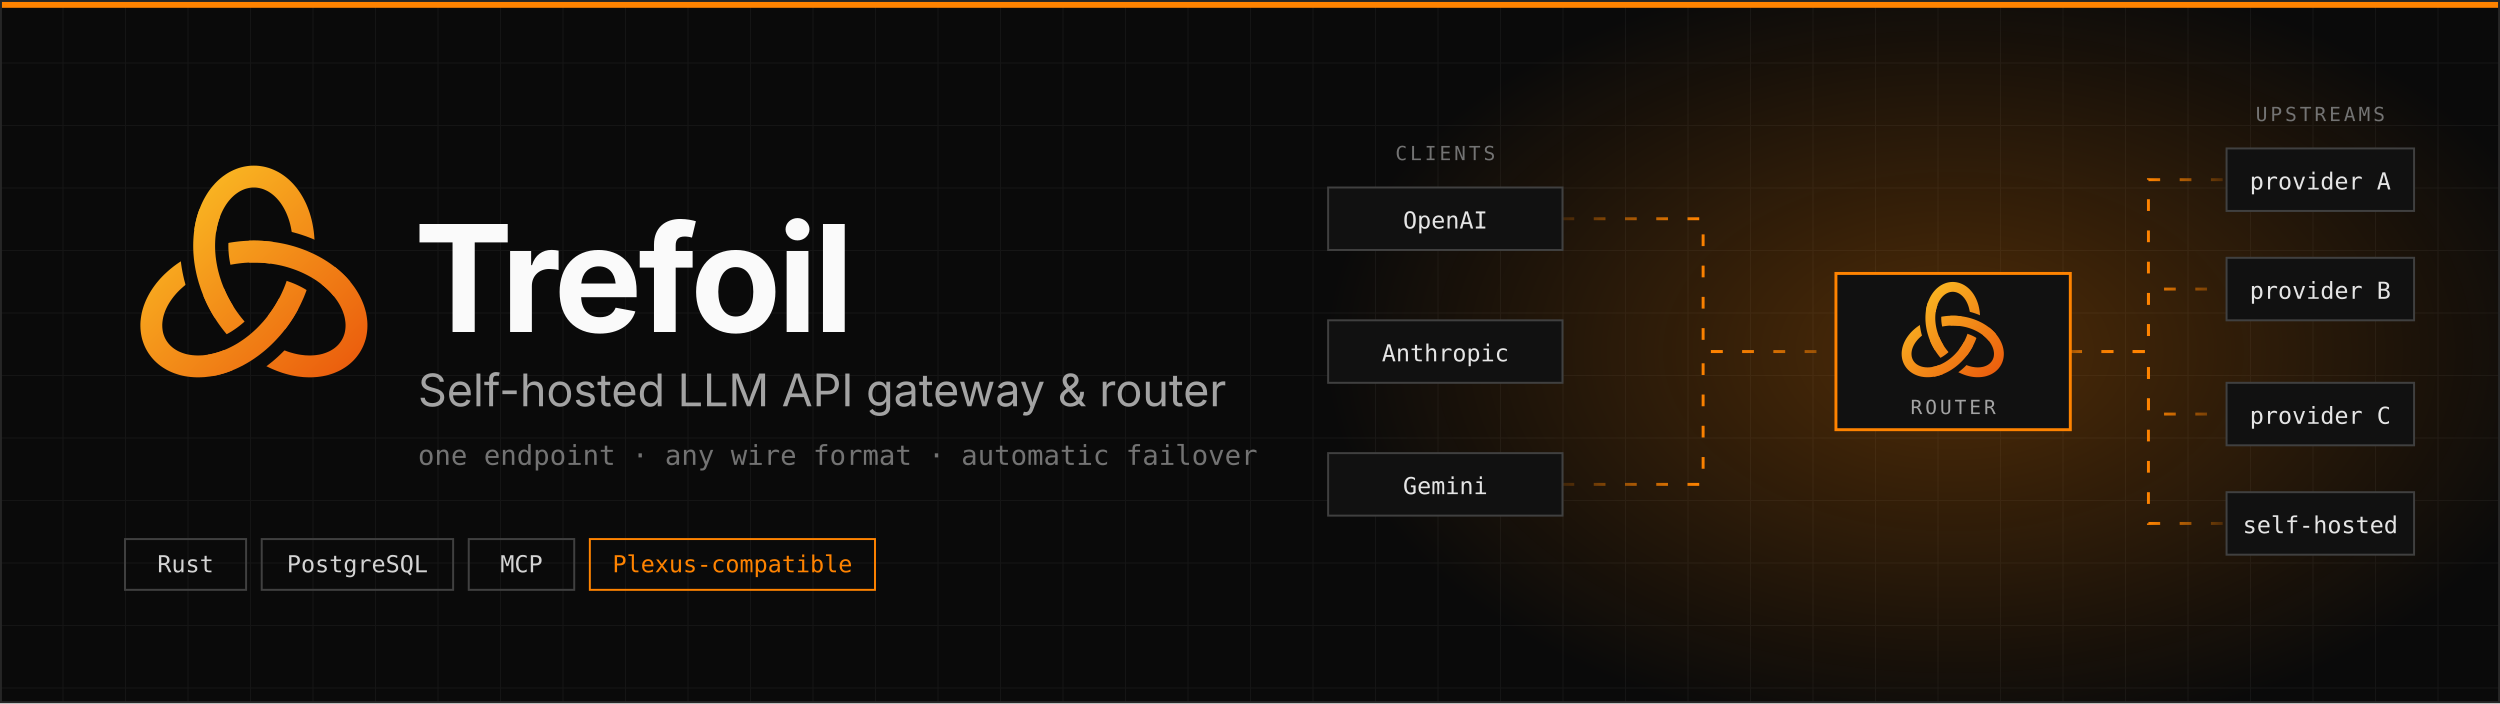
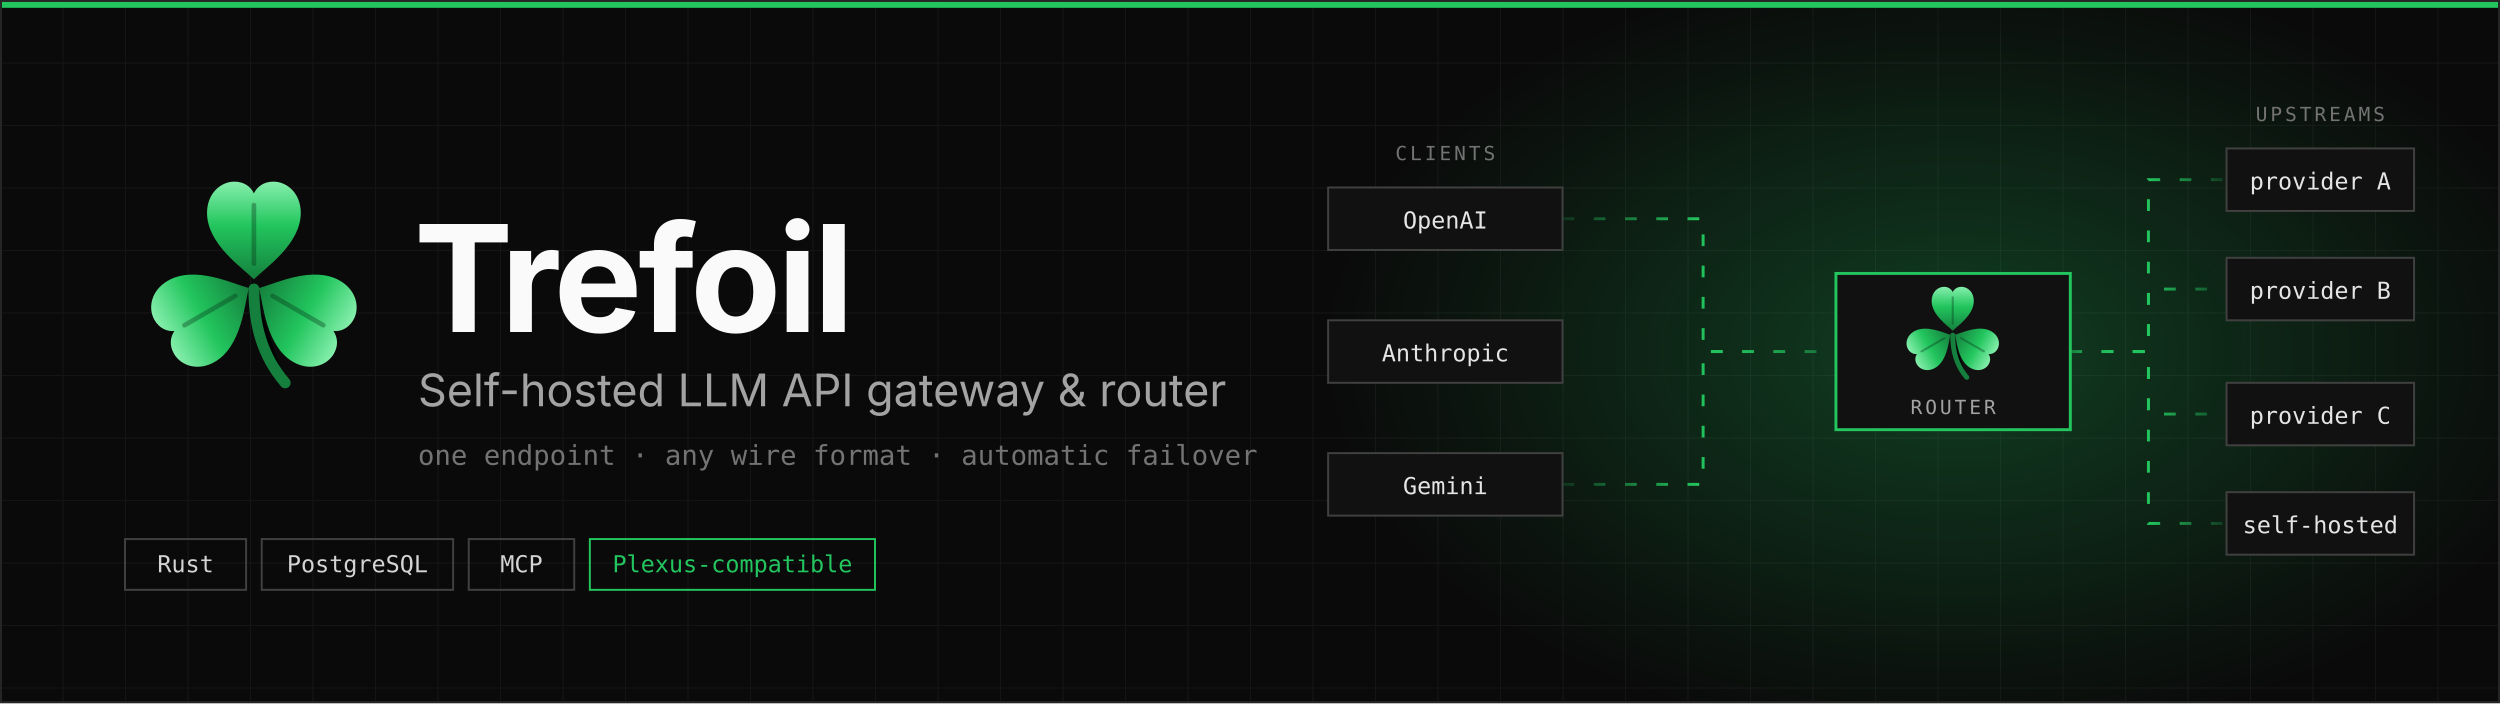
<svg xmlns="http://www.w3.org/2000/svg" width="1280" height="360" viewBox="0 0 1280 360" role="img" aria-labelledby="t d">
  <defs>
-     <linearGradient id="amber" x1="0" y1="0" x2="1" y2="1">
-       <stop offset="0" stop-color="#FBBF24" />
-       <stop offset="1" stop-color="#D97706" />
-     </linearGradient>
    <linearGradient id="flow" x1="0" y1="0" x2="1" y2="0">
-       <stop offset="0" stop-color="#ff8300" stop-opacity=".15" />
-       <stop offset=".5" stop-color="#ff8300" />
-       <stop offset="1" stop-color="#ff8300" stop-opacity=".15" />
+       <stop offset="0" stop-color="#22c55e" stop-opacity=".15" />
+       <stop offset=".5" stop-color="#22c55e" />
+       <stop offset="1" stop-color="#22c55e" stop-opacity=".15" />
    </linearGradient>
    <radialGradient id="glow" cx="50%" cy="50%" r="50%">
-       <stop offset="0" stop-color="#ff8300" stop-opacity=".28" />
-       <stop offset="1" stop-color="#ff8300" stop-opacity="0" />
+       <stop offset="0" stop-color="#22c55e" stop-opacity=".28" />
+       <stop offset="1" stop-color="#22c55e" stop-opacity="0" />
    </radialGradient>
    <pattern id="grid" width="32" height="32" patternUnits="userSpaceOnUse">
      <path d="M32 0H0V32" fill="none" stroke="#ffffff" stroke-opacity=".045" stroke-width="1" />
    </pattern>
    <style>
      .sans { font-family: Geist, "Inter", "Segoe UI", system-ui, -apple-system, sans-serif; }
      .mono { font-family: ui-monospace, "SF Mono", "JetBrains Mono", Menlo, Consolas, monospace; }
      .flow { stroke-dasharray: 6 10; animation: dash 1.6s linear infinite; }
      @keyframes dash { to { stroke-dashoffset: -32; } }
      @media (prefers-reduced-motion: reduce) { .flow { animation: none; } }
    </style>
  </defs>
  <rect width="1280" height="360" fill="#0a0a0a" />
  <rect width="1280" height="360" fill="url(#grid)" />
  <ellipse cx="1000" cy="180" rx="320" ry="200" fill="url(#glow)" />
-   <rect x="0" y="0" width="1280" height="4" fill="#ff8300" />
+   <rect x="0" y="0" width="1280" height="4" fill="#22c55e" />
  <rect x=".5" y=".5" width="1279" height="359" fill="none" stroke="#262626" />
-   <g transform="translate(66 84) scale(2)">
+   <g transform="translate(66 80) scale(2)">
    <defs>
-       <linearGradient id="b0g" x1="8" y1="6" x2="56" y2="58" gradientUnits="userSpaceOnUse">
-         <stop offset="0" stop-color="#FBBF24" />
-         <stop offset="1" stop-color="#EA580C" />
+       <linearGradient id="b0g" x1="0" y1="1" x2="0" y2="0">
+         <stop offset="0" stop-color="#15803D" />
+         <stop offset=".55" stop-color="#22C55E" />
+         <stop offset="1" stop-color="#86EFAC" />
      </linearGradient>
-       <mask id="b0m" maskUnits="userSpaceOnUse" x="0" y="0" width="64" height="64">
-         <rect width="64" height="64" fill="#fff" />
-         <path d="M36.58 22.71 L37.41 22.83 L38.22 22.97 L39.03 23.13 L39.84 23.31 L40.63 23.51 L41.42 23.73 L42.19 23.97 L42.96 24.23 L43.71 24.50 L44.45 24.79 L45.18 25.10 L45.90 25.43 L46.60 25.77 L47.29 26.13 L47.96 26.50 L48.61 26.89 L49.25 27.29 L49.87 27.71 L50.47 28.14 L51.05 28.58" stroke="#000" stroke-width="12.4" stroke-linecap="butt" fill="none" />
-         <path d="M21.66 32.68 L21.36 31.90 L21.07 31.13 L20.81 30.34 L20.56 29.56 L20.34 28.77 L20.13 27.98 L19.95 27.19 L19.79 26.40 L19.65 25.61 L19.53 24.82 L19.43 24.03 L19.36 23.25 L19.30 22.47 L19.27 21.70 L19.26 20.93 L19.27 20.17 L19.30 19.41 L19.35 18.67 L19.42 17.93 L19.51 17.21" stroke="#000" stroke-width="12.4" stroke-linecap="butt" fill="none" />
-         <path d="M37.75 40.62 L37.24 41.27 L36.71 41.90 L36.16 42.52 L35.60 43.13 L35.03 43.72 L34.45 44.29 L33.86 44.84 L33.25 45.38 L32.64 45.89 L32.01 46.39 L31.38 46.87 L30.74 47.32 L30.09 47.76 L29.44 48.18 L28.78 48.57 L28.12 48.94 L27.45 49.29 L26.78 49.62 L26.11 49.93 L25.43 50.21" stroke="#000" stroke-width="12.4" stroke-linecap="butt" fill="none" />
-       </mask>
+       <g id="b0l">
+         <path fill="url(#b0g)" d="M0 0C-3 -3 -12 -9 -12 -17C-12 -22 -8.5 -25 -5 -25C-2.5 -25 -.8 -23.7 0 -22C.8 -23.7 2.5 -25 5 -25C8.5 -25 12 -22 12 -17C12 -9 3 -3 0 0Z" />
+         <path d="M0 -4V-19" stroke="#052E16" stroke-opacity=".35" stroke-width="1.2" stroke-linecap="round" />
+       </g>
    </defs>
-     <g fill="none" stroke="url(#b0g)" stroke-width="5.6" stroke-linejoin="round" stroke-linecap="butt">
-       <path d="M32.00 22.40 L32.84 22.41 L33.67 22.44 L34.51 22.49 L35.34 22.56 L36.17 22.66 L37.00 22.77 L37.81 22.90 L38.63 23.05 L39.43 23.22 L40.23 23.41 L41.02 23.62 L41.81 23.85 L42.58 24.10 L43.34 24.36 L44.08 24.65 L44.82 24.95 L45.54 25.26 L46.25 25.60 L46.95 25.95 L47.62 26.31 L48.29 26.69 L48.93 27.09 L49.56 27.50 L50.17 27.92 L50.77 28.36 L51.34 28.81 L51.89 29.27 L52.42 29.74 L52.94 30.22 L53.43 30.71 L53.90 31.21 L54.34 31.72 L54.77 32.24 L55.17 32.77 L55.55 33.30 L55.90 33.83 L56.23 34.37 L56.54 34.92 L56.82 35.47 L57.08 36.02 L57.31 36.57 L57.52 37.13 L57.70 37.68 L57.86 38.24 L57.99 38.79 L58.09 39.34 L58.17 39.89 L58.23 40.43 L58.26 40.97 L58.26 41.50 L58.24 42.03 L58.19 42.56 L58.12 43.07 L58.03 43.58 L57.91 44.07 L57.76 44.56 L57.59 45.04 L57.40 45.50 L57.18 45.96 L56.94 46.40 L56.68 46.83 L56.39 47.24 L56.09 47.64 L55.76 48.03 L55.41 48.40 L55.04 48.75 L54.65 49.09 L54.24 49.41 L53.81 49.71 L53.36 49.99 L52.90 50.26 L52.42 50.50 L51.92 50.72 L51.40 50.93 L50.87 51.11 L50.33 51.28 L49.77 51.42 L49.20 51.54 L48.62 51.63 L48.02 51.71 L47.41 51.76 L46.80 51.79 L46.17 51.80 L45.54 51.78 L44.90 51.75 L44.25 51.68 L43.59 51.60 L42.93 51.49 L42.27 51.36 L41.60 51.20 L40.93 51.02 L40.25 50.82 L39.58 50.59 L38.90 50.34 L38.23 50.07 L37.56 49.78 L36.88 49.46 L36.21 49.12 L35.55 48.76 L34.89 48.38 L34.23 47.97 L33.58 47.54 L32.94 47.10 L32.30 46.63 L31.67 46.14 L31.05 45.64 L30.44 45.11 L29.84 44.57 L29.26 44.00 L28.68 43.42 L28.12 42.83 L27.56 42.22 L27.03 41.59 L26.50 40.94 L25.99 40.28 L25.50 39.61 L25.02 38.93 L24.56 38.23 L24.11 37.52 L23.69 36.80 L23.28 36.07 L22.88 35.33 L22.51 34.58 L22.16 33.82 L21.82 33.06 L21.51 32.29 L21.21 31.51 L20.94 30.73 L20.68 29.95 L20.45 29.16 L20.23 28.37 L20.04 27.58 L19.87 26.79 L19.72 26.00 L19.59 25.21 L19.48 24.42 L19.39 23.64 L19.33 22.86 L19.29 22.08 L19.26 21.31 L19.26 20.55 L19.28 19.79 L19.32 19.04 L19.38 18.30 L19.46 17.57 L19.57 16.85 L19.69 16.14 L19.83 15.44 L19.99 14.76 L20.17 14.09 L20.37 13.43 L20.59 12.79 L20.83 12.16 L21.08 11.55 L21.35 10.96 L21.64 10.38 L21.94 9.83 L22.26 9.29 L22.59 8.77 L22.94 8.27 L23.30 7.79 L23.68 7.34 L24.07 6.90 L24.47 6.49 L24.88 6.10 L25.31 5.73 L25.74 5.39 L26.19 5.07 L26.64 4.77 L27.10 4.50 L27.57 4.26 L28.04 4.04 L28.53 3.84 L29.01 3.67 L29.50 3.53 L30.00 3.41 L30.50 3.32 L31.00 3.25 L31.50 3.21 L32.00 3.20 L32.50 3.21 L33.00 3.25 L33.50 3.32 L34.00 3.41 L34.50 3.53 L34.99 3.67 L35.47 3.84 L35.96 4.04 L36.43 4.26 L36.90 4.50 L37.36 4.77 L37.81 5.07 L38.26 5.39 L38.69 5.73 L39.12 6.10 L39.53 6.49 L39.93 6.90 L40.32 7.34 L40.70 7.79 L41.06 8.27 L41.41 8.77 L41.74 9.29 L42.06 9.83 L42.36 10.38 L42.65 10.96 L42.92 11.55 L43.17 12.16 L43.41 12.79 L43.63 13.43 L43.83 14.09 L44.01 14.76 L44.17 15.44 L44.31 16.14 L44.43 16.85 L44.54 17.57 L44.62 18.30 L44.68 19.04 L44.72 19.79 L44.74 20.55 L44.74 21.31 L44.71 22.08 L44.67 22.86 L44.61 23.64 L44.52 24.42 L44.41 25.21 L44.28 26.00 L44.13 26.79 L43.96 27.58 L43.77 28.37 L43.55 29.16 L43.32 29.95 L43.06 30.73 L42.79 31.51 L42.49 32.29 L42.18 33.06 L41.84 33.82 L41.49 34.58 L41.12 35.33 L40.72 36.07 L40.31 36.80 L39.89 37.52 L39.44 38.23 L38.98 38.93 L38.50 39.61 L38.01 40.28 L37.50 40.94 L36.97 41.59 L36.44 42.22 L35.88 42.83 L35.32 43.42 L34.74 44.00 L34.16 44.57 L33.56 45.11 L32.95 45.64 L32.33 46.14 L31.70 46.63 L31.06 47.10 L30.42 47.54 L29.77 47.97 L29.11 48.38 L28.45 48.76 L27.79 49.12 L27.12 49.46 L26.44 49.78 L25.77 50.07 L25.10 50.34 L24.42 50.59 L23.75 50.82 L23.07 51.02 L22.40 51.20 L21.73 51.36 L21.07 51.49 L20.41 51.60 L19.75 51.68 L19.10 51.75 L18.46 51.78 L17.83 51.80 L17.20 51.79 L16.59 51.76 L15.98 51.71 L15.38 51.63 L14.80 51.54 L14.23 51.42 L13.67 51.28 L13.13 51.11 L12.60 50.93 L12.08 50.72 L11.58 50.50 L11.10 50.26 L10.64 49.99 L10.19 49.71 L9.76 49.41 L9.35 49.09 L8.96 48.75 L8.59 48.40 L8.24 48.03 L7.91 47.64 L7.61 47.24 L7.32 46.83 L7.06 46.40 L6.82 45.96 L6.60 45.50 L6.41 45.04 L6.24 44.56 L6.09 44.07 L5.97 43.58 L5.88 43.07 L5.81 42.56 L5.76 42.03 L5.74 41.50 L5.74 40.97 L5.77 40.43 L5.83 39.89 L5.91 39.34 L6.01 38.79 L6.14 38.24 L6.30 37.68 L6.48 37.13 L6.69 36.57 L6.92 36.02 L7.18 35.47 L7.46 34.92 L7.77 34.37 L8.10 33.83 L8.45 33.30 L8.83 32.77 L9.23 32.24 L9.66 31.72 L10.10 31.21 L10.57 30.71 L11.06 30.22 L11.58 29.74 L12.11 29.27 L12.66 28.81 L13.23 28.36 L13.83 27.92 L14.44 27.50 L15.07 27.09 L15.71 26.69 L16.38 26.31 L17.05 25.95 L17.75 25.60 L18.46 25.26 L19.18 24.95 L19.92 24.65 L20.66 24.36 L21.42 24.10 L22.19 23.85 L22.98 23.62 L23.77 23.41 L24.57 23.22 L25.37 23.05 L26.19 22.90 L27.00 22.77 L27.83 22.66 L28.66 22.56 L29.49 22.49 L30.33 22.44 L31.16 22.41 L32.00 22.40Z" mask="url(#b0m)" />
-       <path d="M30.74 22.42 L31.58 22.40 L32.42 22.40 L33.26 22.42 L34.09 22.46 L34.93 22.53 L35.76 22.61 L36.58 22.71 L37.41 22.83 L38.22 22.97 L39.03 23.13 L39.84 23.31 L40.63 23.51 L41.42 23.73 L42.19 23.97 L42.96 24.23 L43.71 24.50 L44.45 24.79 L45.18 25.10 L45.90 25.43 L46.60 25.77 L47.29 26.13 L47.96 26.50 L48.61 26.89 L49.25 27.29 L49.87 27.71 L50.47 28.14 L51.05 28.58 L51.62 29.04 L52.16 29.50 L52.68 29.98 L53.18 30.47 L53.67 30.96 L54.12 31.47 L54.56 31.98" />
-       <path d="M24.33 37.88 L23.90 37.16 L23.48 36.44 L23.08 35.70 L22.70 34.96 L22.33 34.20 L21.99 33.44 L21.66 32.68 L21.36 31.90 L21.07 31.13 L20.81 30.34 L20.56 29.56 L20.34 28.77 L20.13 27.98 L19.95 27.19 L19.79 26.40 L19.65 25.61 L19.53 24.82 L19.43 24.03 L19.36 23.25 L19.30 22.47 L19.27 21.70 L19.26 20.93 L19.27 20.17 L19.30 19.41 L19.35 18.67 L19.42 17.93 L19.51 17.21 L19.62 16.49 L19.76 15.79 L19.91 15.10 L20.08 14.42 L20.27 13.76 L20.48 13.11 L20.71 12.47" />
-       <path d="M40.92 35.70 L40.52 36.44 L40.10 37.16 L39.67 37.88 L39.21 38.58 L38.74 39.27 L38.26 39.95 L37.75 40.62 L37.24 41.27 L36.71 41.90 L36.16 42.52 L35.60 43.13 L35.03 43.72 L34.45 44.29 L33.86 44.84 L33.25 45.38 L32.64 45.89 L32.01 46.39 L31.38 46.87 L30.74 47.32 L30.09 47.76 L29.44 48.18 L28.78 48.57 L28.12 48.94 L27.45 49.29 L26.78 49.62 L26.11 49.93 L25.43 50.21 L24.76 50.47 L24.08 50.71 L23.41 50.92 L22.74 51.11 L22.07 51.28 L21.40 51.42 L20.74 51.55" />
+     <path d="M32 34C32 43 34 51 40 58" stroke="#15803D" stroke-width="2.8" stroke-linecap="round" />
+     <g transform="translate(32 33)">
+       <use href="#b0l" transform="translate(0 -1.5)" />
+       <use href="#b0l" transform="rotate(120) translate(0 -1.5)" />
+       <use href="#b0l" transform="rotate(240) translate(0 -1.5)" />
    </g>
  </g>
  <text x="212" y="170" class="sans" font-size="76" font-weight="700" letter-spacing="-2" fill="#fafafa">Trefoil</text>
  <text x="214" y="208" class="sans" font-size="23" fill="#a3a3a3">Self-hosted LLM API gateway &amp; router</text>
  <text x="214" y="238" class="mono" font-size="14" fill="#737373">one endpoint · any wire format · automatic failover</text>
  <g class="mono" font-size="12" fill="#d4d4d4">
    <g transform="translate(64 276)">
      <rect width="62" height="26" fill="none" stroke="#404040" />
      <text x="31" y="17" text-anchor="middle">Rust</text>
    </g>
    <g transform="translate(134 276)">
      <rect width="98" height="26" fill="none" stroke="#404040" />
      <text x="49" y="17" text-anchor="middle">PostgreSQL</text>
    </g>
    <g transform="translate(240 276)">
      <rect width="54" height="26" fill="none" stroke="#404040" />
      <text x="27" y="17" text-anchor="middle">MCP</text>
    </g>
    <g transform="translate(302 276)">
-       <rect width="146" height="26" fill="none" stroke="#ff8300" />
-       <text x="73" y="17" text-anchor="middle" fill="#ff8300">Plexus-compatible</text>
+       <rect width="146" height="26" fill="none" stroke="#22c55e" />
+       <text x="73" y="17" text-anchor="middle" fill="#22c55e">Plexus-compatible</text>
    </g>
  </g>
  <g class="mono" font-size="12">
    <g fill="none" stroke="url(#flow)" stroke-width="1.5">
      <path class="flow" d="M 800 112 H 872 V 180 H 940" />
      <path class="flow" d="M 800 180 H 940" />
      <path class="flow" d="M 800 248 H 872 V 180 H 940" />
    </g>
    <g fill="none" stroke="url(#flow)" stroke-width="1.5">
      <path class="flow" d="M 1060 180 H 1100 V 92 H 1140" />
      <path class="flow" d="M 1060 180 H 1100 V 148 H 1140" />
      <path class="flow" d="M 1060 180 H 1100 V 212 H 1140" />
      <path class="flow" d="M 1060 180 H 1100 V 268 H 1140" />
    </g>
    <g fill="#111111" stroke="#404040">
      <rect x="680" y="96" width="120" height="32" />
      <rect x="680" y="164" width="120" height="32" />
      <rect x="680" y="232" width="120" height="32" />
    </g>
    <g fill="#e5e5e5" text-anchor="middle">
      <text x="740" y="117">OpenAI</text>
      <text x="740" y="185">Anthropic</text>
      <text x="740" y="253">Gemini</text>
    </g>
-     <rect x="940" y="140" width="120" height="80" fill="#111111" stroke="#ff8300" stroke-width="1.5" />
-     <g transform="translate(971 144) scale(.9)">
+     <rect x="940" y="140" width="120" height="80" fill="#111111" stroke="#22c55e" stroke-width="1.5" />
+     <g transform="translate(971 141) scale(.9)">
      <defs>
-         <linearGradient id="b1g" x1="8" y1="6" x2="56" y2="58" gradientUnits="userSpaceOnUse">
-           <stop offset="0" stop-color="#FBBF24" />
-           <stop offset="1" stop-color="#EA580C" />
+         <linearGradient id="b1g" x1="0" y1="1" x2="0" y2="0">
+           <stop offset="0" stop-color="#15803D" />
+           <stop offset=".55" stop-color="#22C55E" />
+           <stop offset="1" stop-color="#86EFAC" />
        </linearGradient>
-         <mask id="b1m" maskUnits="userSpaceOnUse" x="0" y="0" width="64" height="64">
-           <rect width="64" height="64" fill="#fff" />
-           <path d="M36.58 22.71 L37.41 22.83 L38.22 22.97 L39.03 23.13 L39.84 23.31 L40.63 23.51 L41.42 23.73 L42.19 23.97 L42.96 24.23 L43.71 24.50 L44.45 24.79 L45.18 25.10 L45.90 25.43 L46.60 25.77 L47.29 26.13 L47.96 26.50 L48.61 26.89 L49.25 27.29 L49.87 27.71 L50.47 28.14 L51.05 28.58" stroke="#000" stroke-width="12.4" stroke-linecap="butt" fill="none" />
-           <path d="M21.66 32.68 L21.36 31.90 L21.07 31.13 L20.81 30.34 L20.56 29.56 L20.34 28.77 L20.13 27.98 L19.95 27.19 L19.79 26.40 L19.65 25.61 L19.53 24.82 L19.43 24.03 L19.36 23.25 L19.30 22.47 L19.27 21.70 L19.26 20.93 L19.27 20.17 L19.30 19.41 L19.35 18.67 L19.42 17.93 L19.51 17.21" stroke="#000" stroke-width="12.4" stroke-linecap="butt" fill="none" />
-           <path d="M37.75 40.62 L37.24 41.27 L36.71 41.90 L36.16 42.52 L35.60 43.13 L35.03 43.72 L34.45 44.29 L33.86 44.84 L33.25 45.38 L32.64 45.89 L32.01 46.39 L31.38 46.87 L30.74 47.32 L30.09 47.76 L29.44 48.18 L28.78 48.57 L28.12 48.94 L27.45 49.29 L26.78 49.62 L26.11 49.93 L25.43 50.21" stroke="#000" stroke-width="12.4" stroke-linecap="butt" fill="none" />
-         </mask>
+         <g id="b1l">
+           <path fill="url(#b1g)" d="M0 0C-3 -3 -12 -9 -12 -17C-12 -22 -8.5 -25 -5 -25C-2.5 -25 -.8 -23.7 0 -22C.8 -23.7 2.5 -25 5 -25C8.5 -25 12 -22 12 -17C12 -9 3 -3 0 0Z" />
+           <path d="M0 -4V-19" stroke="#052E16" stroke-opacity=".35" stroke-width="1.2" stroke-linecap="round" />
+         </g>
      </defs>
-       <g fill="none" stroke="url(#b1g)" stroke-width="5.6" stroke-linejoin="round" stroke-linecap="butt">
-         <path d="M32.00 22.40 L32.84 22.41 L33.67 22.44 L34.51 22.49 L35.34 22.56 L36.17 22.66 L37.00 22.77 L37.81 22.90 L38.63 23.05 L39.43 23.22 L40.23 23.41 L41.02 23.62 L41.81 23.85 L42.58 24.10 L43.34 24.36 L44.08 24.65 L44.82 24.95 L45.54 25.26 L46.25 25.60 L46.95 25.95 L47.62 26.31 L48.29 26.69 L48.93 27.09 L49.56 27.50 L50.17 27.92 L50.77 28.36 L51.34 28.81 L51.89 29.27 L52.42 29.74 L52.94 30.22 L53.43 30.71 L53.90 31.21 L54.34 31.72 L54.77 32.24 L55.17 32.77 L55.55 33.30 L55.90 33.83 L56.23 34.37 L56.54 34.92 L56.82 35.47 L57.08 36.02 L57.31 36.57 L57.52 37.13 L57.70 37.68 L57.86 38.24 L57.99 38.79 L58.09 39.34 L58.17 39.89 L58.23 40.43 L58.26 40.97 L58.26 41.50 L58.24 42.03 L58.19 42.56 L58.12 43.07 L58.03 43.58 L57.91 44.07 L57.76 44.56 L57.59 45.04 L57.40 45.50 L57.18 45.96 L56.94 46.40 L56.68 46.83 L56.39 47.24 L56.09 47.64 L55.76 48.03 L55.41 48.40 L55.04 48.75 L54.65 49.09 L54.24 49.41 L53.81 49.71 L53.36 49.99 L52.90 50.26 L52.42 50.50 L51.92 50.72 L51.40 50.93 L50.87 51.11 L50.33 51.28 L49.77 51.42 L49.20 51.54 L48.62 51.63 L48.02 51.71 L47.41 51.76 L46.80 51.79 L46.17 51.80 L45.54 51.78 L44.90 51.75 L44.25 51.68 L43.59 51.60 L42.93 51.49 L42.27 51.36 L41.60 51.20 L40.93 51.02 L40.25 50.82 L39.58 50.59 L38.90 50.34 L38.23 50.07 L37.56 49.78 L36.88 49.46 L36.21 49.12 L35.55 48.76 L34.89 48.38 L34.23 47.97 L33.58 47.54 L32.94 47.10 L32.30 46.63 L31.67 46.14 L31.05 45.64 L30.44 45.11 L29.84 44.57 L29.26 44.00 L28.68 43.42 L28.12 42.83 L27.56 42.22 L27.03 41.59 L26.50 40.94 L25.99 40.28 L25.50 39.61 L25.02 38.93 L24.56 38.23 L24.11 37.52 L23.69 36.80 L23.28 36.07 L22.88 35.33 L22.51 34.58 L22.16 33.82 L21.82 33.06 L21.51 32.29 L21.21 31.51 L20.94 30.73 L20.68 29.95 L20.45 29.16 L20.23 28.37 L20.04 27.58 L19.87 26.79 L19.72 26.00 L19.59 25.21 L19.48 24.42 L19.39 23.64 L19.33 22.86 L19.29 22.08 L19.26 21.31 L19.26 20.55 L19.28 19.79 L19.32 19.04 L19.38 18.30 L19.46 17.57 L19.57 16.85 L19.69 16.14 L19.83 15.44 L19.99 14.76 L20.17 14.09 L20.37 13.43 L20.59 12.79 L20.83 12.16 L21.08 11.55 L21.35 10.96 L21.64 10.38 L21.94 9.83 L22.26 9.29 L22.59 8.77 L22.94 8.27 L23.30 7.79 L23.68 7.34 L24.07 6.90 L24.47 6.49 L24.88 6.10 L25.31 5.73 L25.74 5.39 L26.19 5.07 L26.64 4.77 L27.10 4.50 L27.57 4.26 L28.04 4.04 L28.53 3.84 L29.01 3.67 L29.50 3.53 L30.00 3.41 L30.50 3.32 L31.00 3.25 L31.50 3.21 L32.00 3.20 L32.50 3.21 L33.00 3.25 L33.50 3.32 L34.00 3.41 L34.50 3.53 L34.99 3.67 L35.47 3.84 L35.96 4.04 L36.43 4.26 L36.90 4.50 L37.36 4.77 L37.81 5.07 L38.26 5.39 L38.69 5.73 L39.12 6.10 L39.53 6.49 L39.93 6.90 L40.32 7.34 L40.70 7.79 L41.06 8.27 L41.41 8.77 L41.74 9.29 L42.06 9.83 L42.36 10.38 L42.65 10.96 L42.92 11.55 L43.17 12.16 L43.41 12.79 L43.63 13.43 L43.83 14.09 L44.01 14.76 L44.17 15.44 L44.31 16.14 L44.43 16.85 L44.54 17.57 L44.62 18.30 L44.68 19.04 L44.72 19.79 L44.74 20.55 L44.74 21.31 L44.71 22.08 L44.67 22.86 L44.61 23.64 L44.52 24.42 L44.41 25.21 L44.28 26.00 L44.13 26.79 L43.96 27.58 L43.77 28.37 L43.55 29.16 L43.32 29.95 L43.06 30.73 L42.79 31.51 L42.49 32.29 L42.18 33.06 L41.84 33.82 L41.49 34.58 L41.12 35.33 L40.72 36.07 L40.31 36.80 L39.89 37.52 L39.44 38.23 L38.98 38.93 L38.50 39.61 L38.01 40.28 L37.50 40.94 L36.97 41.59 L36.44 42.22 L35.88 42.83 L35.32 43.42 L34.74 44.00 L34.16 44.57 L33.56 45.11 L32.95 45.64 L32.33 46.14 L31.70 46.63 L31.06 47.10 L30.42 47.54 L29.77 47.97 L29.11 48.38 L28.45 48.76 L27.79 49.12 L27.12 49.46 L26.44 49.78 L25.77 50.07 L25.10 50.34 L24.42 50.59 L23.75 50.82 L23.07 51.02 L22.40 51.20 L21.73 51.36 L21.07 51.49 L20.41 51.60 L19.75 51.68 L19.10 51.75 L18.46 51.78 L17.83 51.80 L17.20 51.79 L16.59 51.76 L15.98 51.71 L15.38 51.63 L14.80 51.54 L14.23 51.42 L13.67 51.28 L13.13 51.11 L12.60 50.93 L12.08 50.72 L11.58 50.50 L11.10 50.26 L10.64 49.99 L10.19 49.71 L9.76 49.41 L9.35 49.09 L8.96 48.75 L8.59 48.40 L8.24 48.03 L7.91 47.64 L7.61 47.24 L7.32 46.83 L7.06 46.40 L6.82 45.96 L6.60 45.50 L6.41 45.04 L6.24 44.56 L6.09 44.07 L5.97 43.58 L5.88 43.07 L5.81 42.56 L5.76 42.03 L5.74 41.50 L5.74 40.97 L5.77 40.43 L5.83 39.89 L5.91 39.34 L6.01 38.79 L6.14 38.24 L6.30 37.68 L6.48 37.13 L6.69 36.57 L6.92 36.02 L7.18 35.47 L7.46 34.92 L7.77 34.37 L8.10 33.83 L8.45 33.30 L8.83 32.77 L9.23 32.24 L9.66 31.72 L10.10 31.21 L10.57 30.71 L11.06 30.22 L11.58 29.74 L12.11 29.27 L12.66 28.81 L13.23 28.36 L13.83 27.92 L14.44 27.50 L15.07 27.09 L15.71 26.69 L16.38 26.31 L17.05 25.95 L17.75 25.60 L18.46 25.26 L19.18 24.95 L19.92 24.65 L20.66 24.36 L21.42 24.10 L22.19 23.85 L22.98 23.62 L23.77 23.41 L24.57 23.22 L25.37 23.05 L26.19 22.90 L27.00 22.77 L27.83 22.66 L28.66 22.56 L29.49 22.49 L30.33 22.44 L31.16 22.41 L32.00 22.40Z" mask="url(#b1m)" />
-         <path d="M30.74 22.42 L31.58 22.40 L32.42 22.40 L33.26 22.42 L34.09 22.46 L34.93 22.53 L35.76 22.61 L36.58 22.71 L37.41 22.83 L38.22 22.97 L39.03 23.13 L39.84 23.31 L40.63 23.51 L41.42 23.73 L42.19 23.97 L42.96 24.23 L43.71 24.50 L44.45 24.79 L45.18 25.10 L45.90 25.43 L46.60 25.77 L47.29 26.13 L47.96 26.50 L48.61 26.89 L49.25 27.29 L49.87 27.71 L50.47 28.14 L51.05 28.58 L51.62 29.04 L52.16 29.50 L52.68 29.98 L53.18 30.47 L53.67 30.96 L54.12 31.47 L54.56 31.98" />
-         <path d="M24.33 37.88 L23.90 37.16 L23.48 36.44 L23.08 35.70 L22.70 34.96 L22.33 34.20 L21.99 33.44 L21.66 32.68 L21.36 31.90 L21.07 31.13 L20.81 30.34 L20.56 29.56 L20.34 28.77 L20.13 27.98 L19.95 27.19 L19.79 26.40 L19.65 25.61 L19.53 24.82 L19.43 24.03 L19.36 23.25 L19.30 22.47 L19.27 21.70 L19.26 20.93 L19.27 20.17 L19.30 19.41 L19.35 18.67 L19.42 17.93 L19.51 17.21 L19.62 16.49 L19.76 15.79 L19.91 15.10 L20.08 14.42 L20.27 13.76 L20.48 13.11 L20.71 12.47" />
-         <path d="M40.92 35.70 L40.52 36.44 L40.10 37.16 L39.67 37.88 L39.21 38.58 L38.74 39.27 L38.26 39.95 L37.75 40.62 L37.24 41.27 L36.71 41.90 L36.16 42.52 L35.60 43.13 L35.03 43.72 L34.45 44.29 L33.86 44.84 L33.25 45.38 L32.64 45.89 L32.01 46.39 L31.38 46.87 L30.74 47.32 L30.09 47.76 L29.44 48.18 L28.78 48.57 L28.12 48.94 L27.45 49.29 L26.78 49.62 L26.11 49.93 L25.43 50.21 L24.76 50.47 L24.08 50.71 L23.41 50.92 L22.74 51.11 L22.07 51.28 L21.40 51.42 L20.74 51.55" />
+       <path d="M32 34C32 43 34 51 40 58" stroke="#15803D" stroke-width="2.8" stroke-linecap="round" />
+       <g transform="translate(32 33)">
+         <use href="#b1l" transform="translate(0 -1.5)" />
+         <use href="#b1l" transform="rotate(120) translate(0 -1.5)" />
+         <use href="#b1l" transform="rotate(240) translate(0 -1.5)" />
      </g>
    </g>
    <text x="1000" y="212" text-anchor="middle" fill="#a3a3a3" font-size="10" letter-spacing="1.5">ROUTER</text>
    <g fill="#111111" stroke="#404040">
      <rect x="1140" y="76" width="96" height="32" />
      <rect x="1140" y="132" width="96" height="32" />
      <rect x="1140" y="196" width="96" height="32" />
      <rect x="1140" y="252" width="96" height="32" />
    </g>
    <g fill="#e5e5e5" text-anchor="middle">
      <text x="1188" y="97">provider A</text>
      <text x="1188" y="153">provider B</text>
      <text x="1188" y="217">provider C</text>
      <text x="1188" y="273">self-hosted</text>
    </g>
    <text x="740" y="82" text-anchor="middle" fill="#737373" font-size="10" letter-spacing="1.5">CLIENTS</text>
    <text x="1188" y="62" text-anchor="middle" fill="#737373" font-size="10" letter-spacing="1.5">UPSTREAMS</text>
  </g>
</svg>
